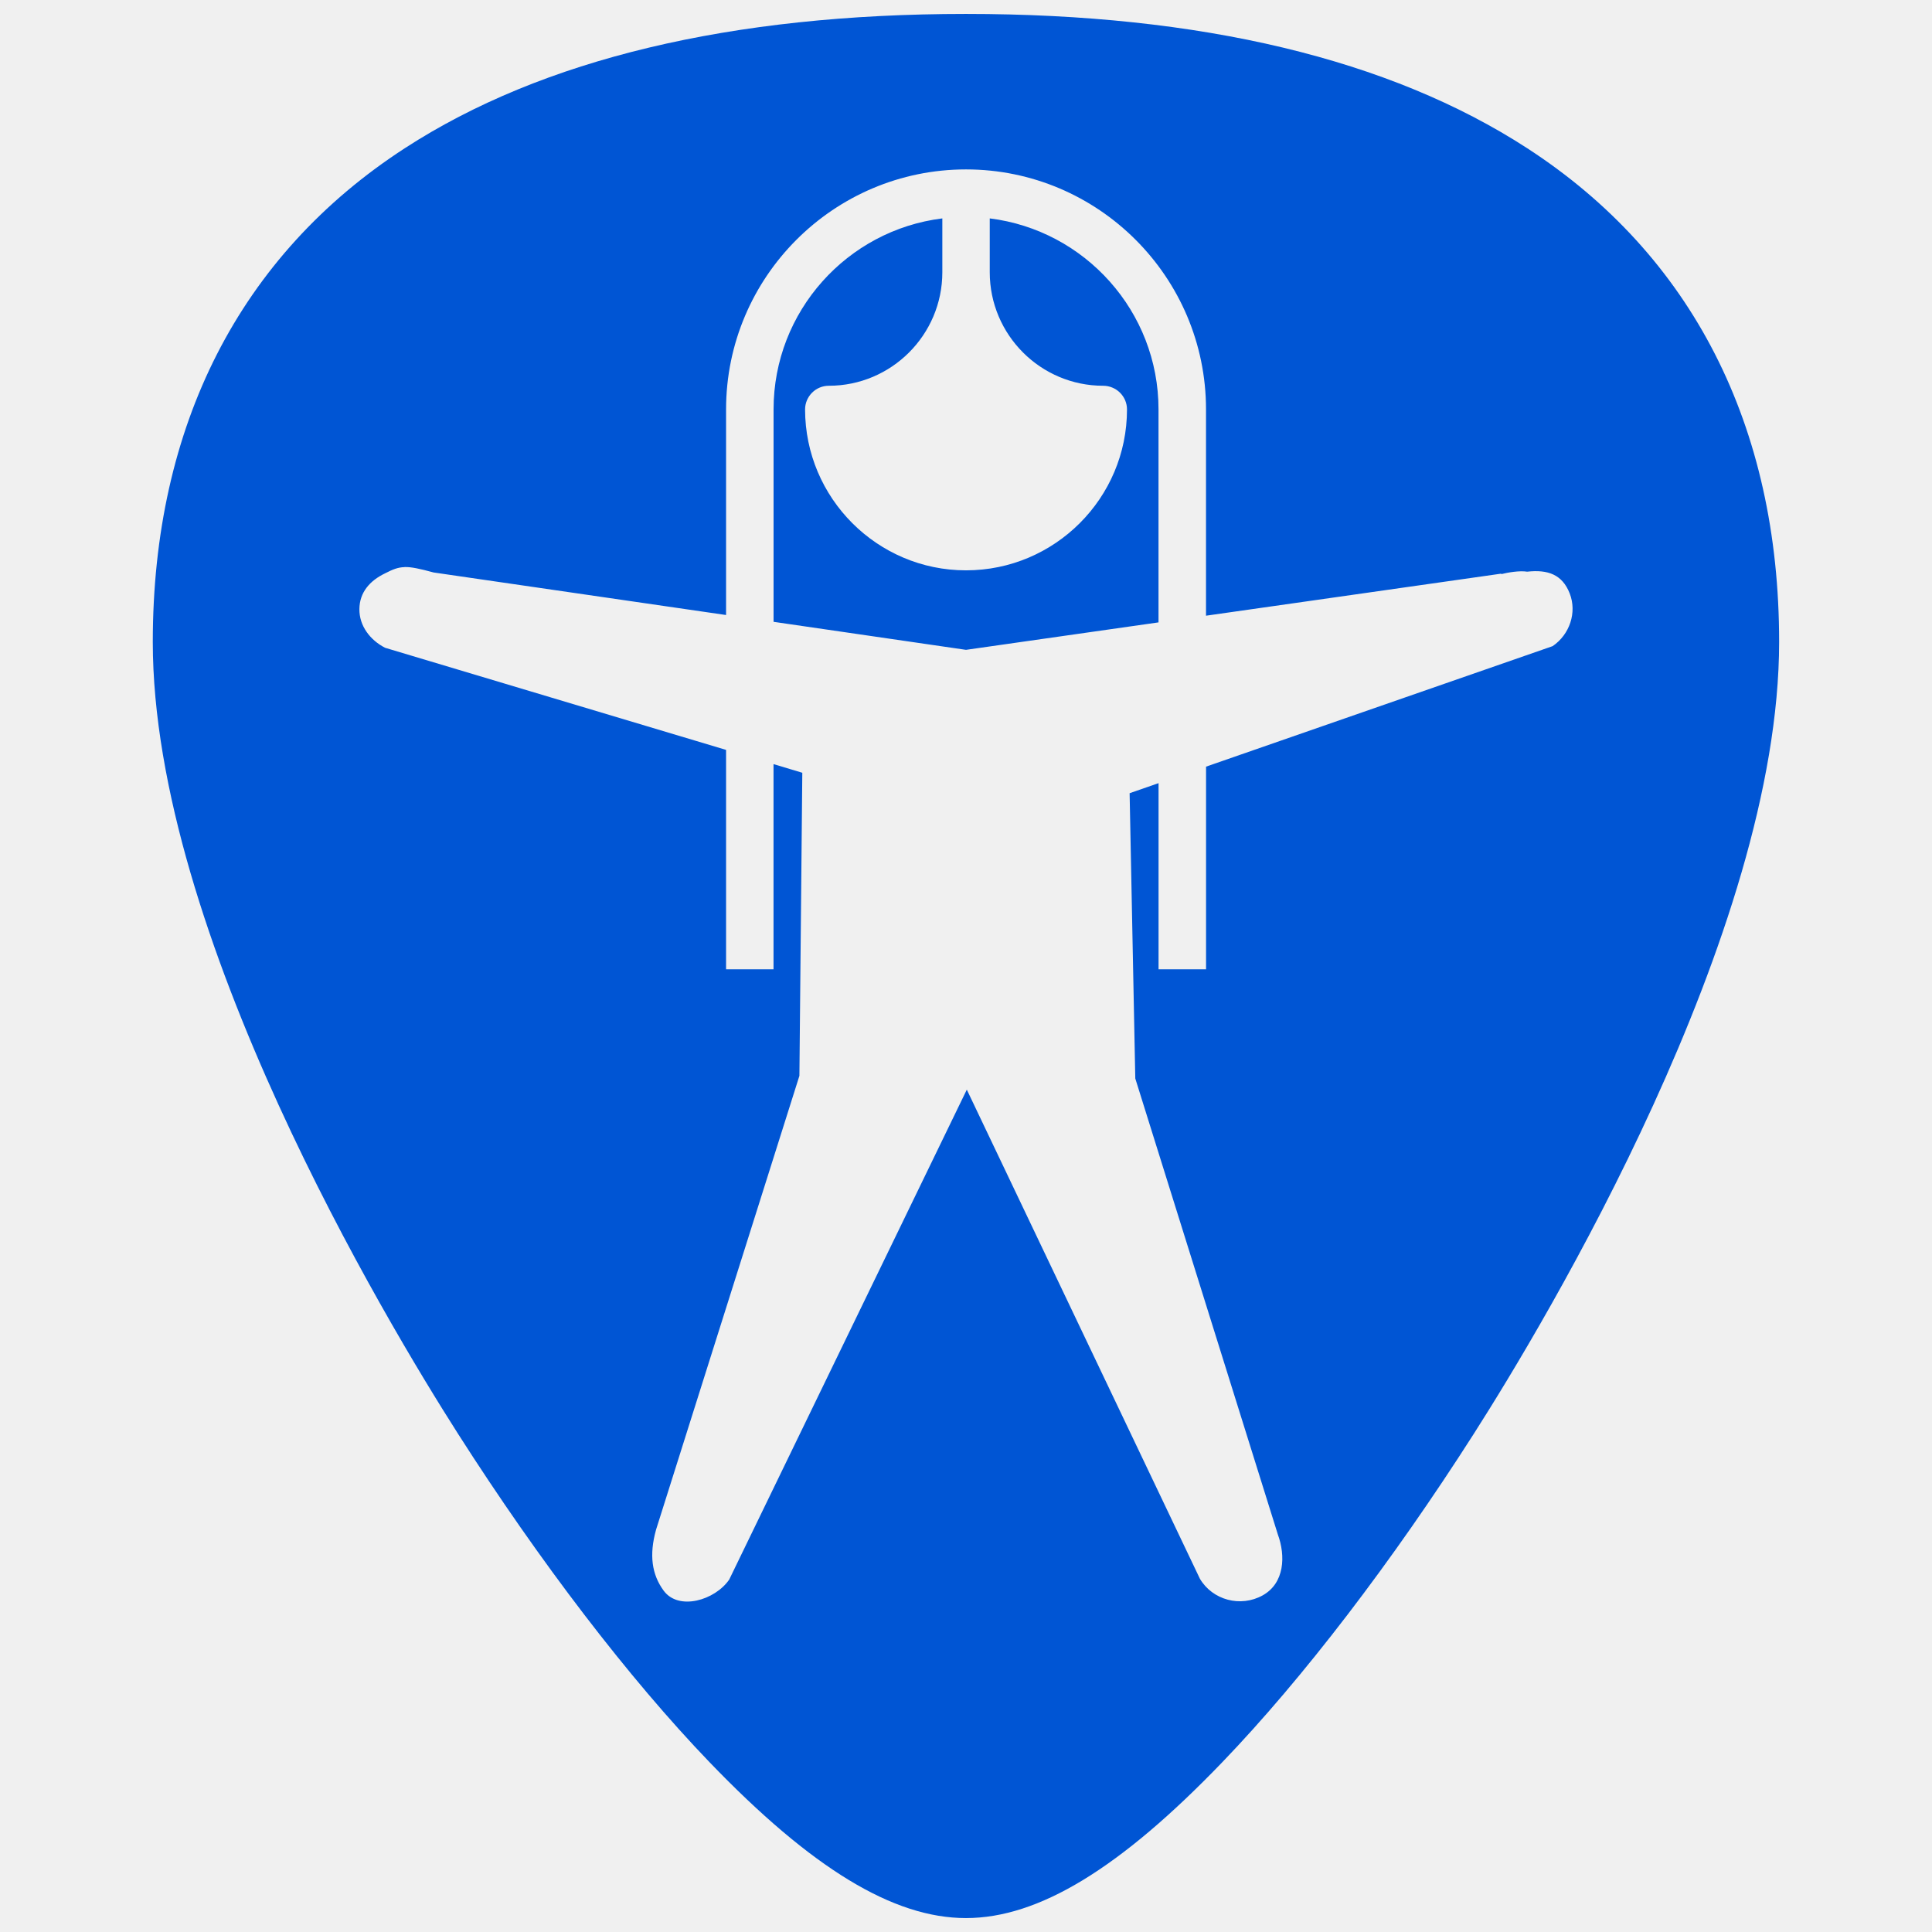
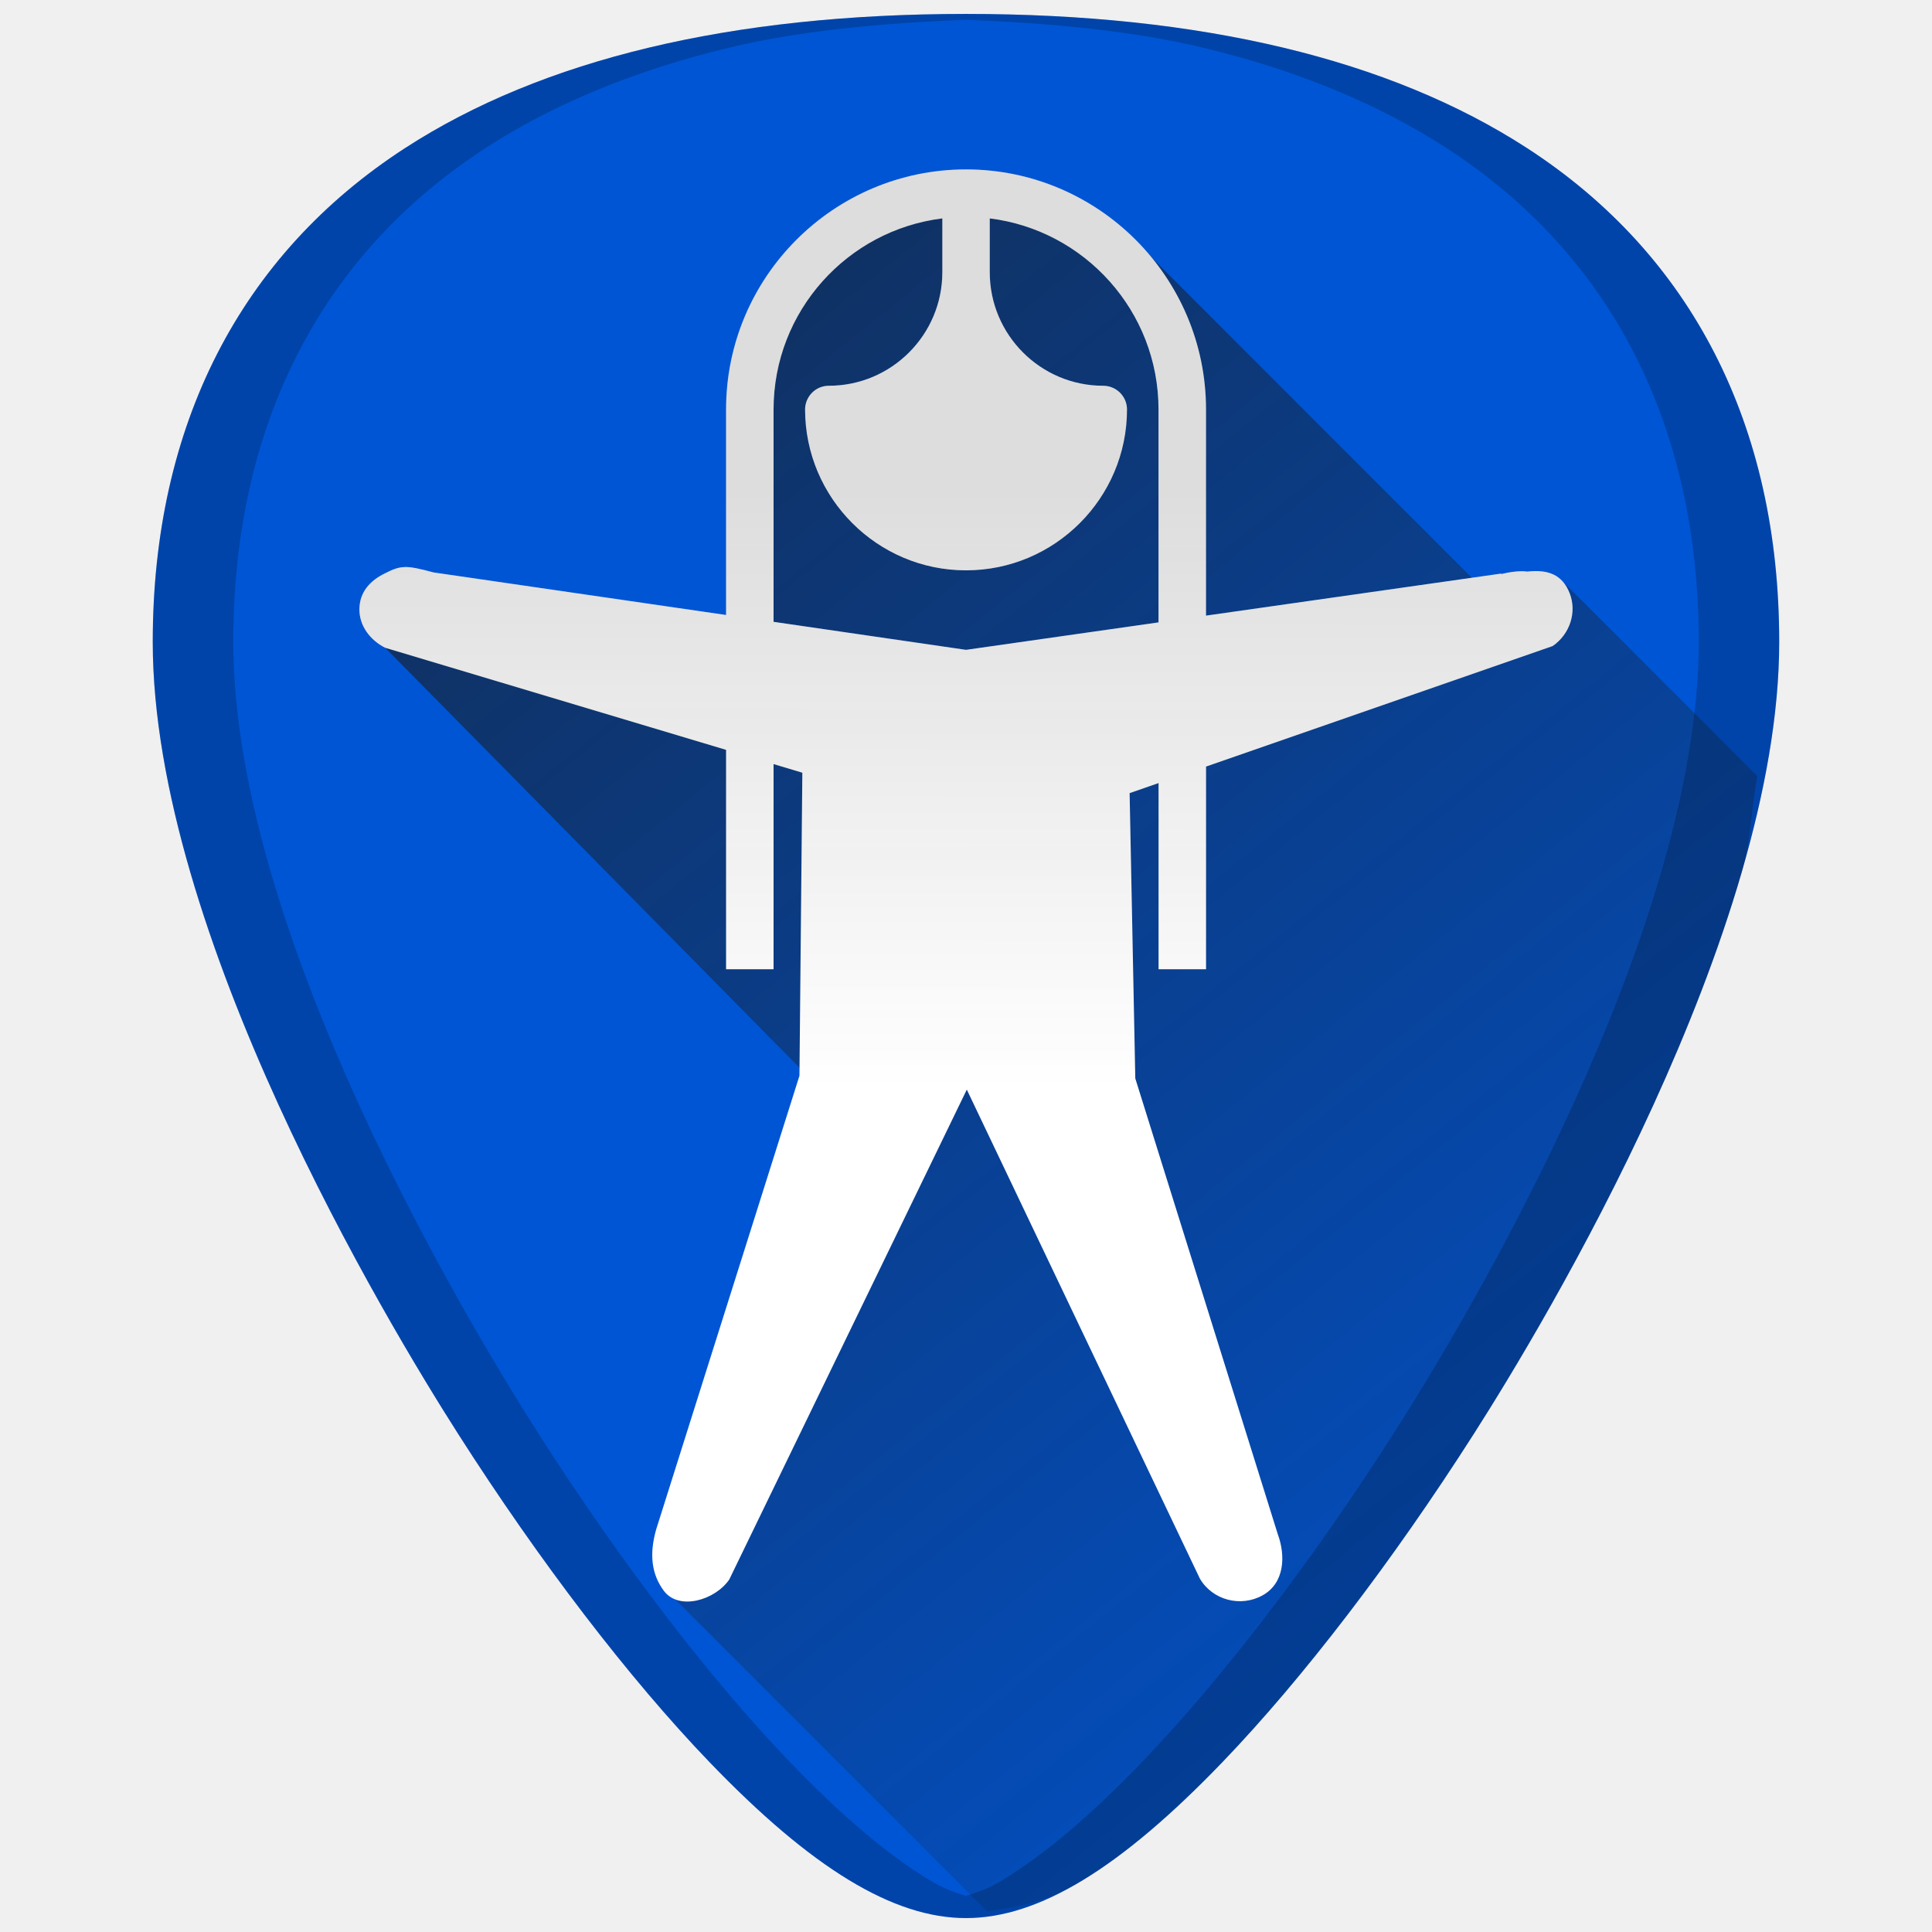
- <svg xmlns="http://www.w3.org/2000/svg" version="1.1" id="Capa_1" x="0px" y="0px" viewBox="0 0 48 48" xml:space="preserve" width="48" height="48">
-   <defs id="defs39" />
+ <svg xmlns="http://www.w3.org/2000/svg" xmlns:xlink="http://www.w3.org/1999/xlink" version="1.1" id="Capa_1" x="0px" y="0px" viewBox="0 0 48 48" xml:space="preserve" width="48" height="48">
+   <defs id="defs39">
+     <linearGradient id="linearGradient932">
+       <stop style="stop-color:#1a1a1a;stop-opacity:1;" offset="0" id="stop928" />
+       <stop style="stop-color:#1a1a1a;stop-opacity:0;" offset="1" id="stop930" />
+     </linearGradient>
+     <linearGradient xlink:href="#linearGradient932" id="linearGradient934" x1="9.435" y1="5.216" x2="43.394" y2="47.276" gradientUnits="userSpaceOnUse" />
+     <linearGradient xlink:href="#linearGradient932" id="linearGradient981" gradientUnits="userSpaceOnUse" x1="24.036" y1="12.15" x2="24.02" y2="27.072" />
+   </defs>
  <g id="g6" transform="translate(0,-464)">
</g>
  <g id="g8" transform="translate(0,-464)">
</g>
  <g id="g10" transform="translate(0,-464)">
</g>
  <g id="g12" transform="translate(0,-464)">
</g>
  <g id="g14" transform="translate(0,-464)">
</g>
  <g id="g16" transform="translate(0,-464)">
</g>
  <g id="g18" transform="translate(0,-464)">
</g>
  <g id="g20" transform="translate(0,-464)">
</g>
  <g id="g22" transform="translate(0,-464)">
</g>
  <g id="g24" transform="translate(0,-464)">
</g>
  <g id="g26" transform="translate(0,-464)">
</g>
  <g id="g28" transform="translate(0,-464)">
</g>
  <g id="g30" transform="translate(0,-464)">
</g>
  <g id="g32" transform="translate(0,-464)">
</g>
  <g id="g34" transform="translate(0,-464)">
</g>
-   <path style="fill:#0055d4;stroke-width:0.092" d="m 24,0.346 c -5.833,0 -10.522,1.12 -13.936,3.332 -4.101,2.657 -6.268,6.902 -6.268,12.271 0,7.227 5.804,16.885 7.584,19.674 2.032,3.183 4.25,6.08 6.246,8.156 2.542,2.644 4.568,3.875 6.373,3.875 1.805,0 3.829,-1.231 6.371,-3.875 1.996,-2.076 4.214,-4.973 6.246,-8.156 1.78,-2.788 7.586,-12.447 7.586,-19.674 C 44.203,10.579 42.037,6.335 37.936,3.678 34.522,1.466 29.833,0.346 24,0.346 Z m 0,3.863 c 3.288,0 5.963,2.675 5.963,5.963 v 0.385 4.74 l 7.336,-1.045 v 0.012 c 0.161,-0.042 0.458,-0.091 0.643,-0.061 0.515,-0.057 0.873,0.07 1.057,0.541 0.184,0.471 8.25e-4,1.019 -0.424,1.309 l -8.611,2.994 v 5.035 h -1.18 v -4.625 l -0.719,0.25 0.141,7.088 3.541,11.326 c 0.196,0.532 0.171,1.211 -0.377,1.516 -0.548,0.304 -1.245,0.118 -1.559,-0.414 L 24.02,27.072 18.117,39.244 c -0.352,0.514 -1.257,0.783 -1.629,0.275 -0.294,-0.401 -0.364,-0.885 -0.188,-1.516 l 3.561,-11.275 0.072,-7.529 -0.715,-0.215 v 5.098 H 18.039 V 18.631 L 9.568,16.094 c -0.377,-0.193 -0.644,-0.549 -0.639,-0.963 0.005,-0.414 0.257,-0.703 0.639,-0.887 0.191,-0.098 0.318,-0.15 0.484,-0.154 v -0.002 c 0.166,-0.004 0.372,0.04 0.721,0.135 l 7.266,1.057 V 10.965 10.172 C 18.039,6.884 20.713,4.209 24,4.209 Z M 23.412,5.426 C 21.052,5.717 19.219,7.734 19.219,10.172 v 1.033 4.244 L 24,16.145 l 4.783,-0.682 v -4.248 -1.043 c 0,-2.438 -1.833,-4.454 -4.193,-4.746 v 1.338 c 0,1.555 1.264,2.82 2.818,2.82 0.156,0 0.307,0.062 0.418,0.172 C 27.937,9.867 28,10.015 28,10.172 c -7.9e-5,2.204 -1.795,3.998 -4,3.998 -2.203,0 -3.996,-1.794 -3.998,-3.998 -7.9e-5,-0.156 0.063,-0.305 0.174,-0.416 0.111,-0.111 0.26,-0.172 0.416,-0.172 1.555,0 2.82,-1.265 2.82,-2.82 z" id="path878" />
+   <g id="g894">
+     <path id="path837" d="m 24.001,0.346 c -5.833,0 -10.522,1.12 -13.936,3.332 -4.101,2.657 -6.27,6.902 -6.27,12.271 0,7.227 5.806,16.885 7.586,19.674 2.032,3.183 4.25,6.08 6.246,8.156 2.542,2.644 4.568,3.875 6.373,3.875 1.805,0 3.829,-1.231 6.371,-3.875 1.996,-2.076 4.214,-4.973 6.246,-8.156 C 38.398,32.835 44.204,23.176 44.204,15.949 44.204,10.579 42.038,6.335 37.937,3.678 34.523,1.466 29.834,0.346 24.001,0.346 Z" style="fill:#0055d4;fill-opacity:1;stroke-width:0.092" />
+     <path id="path892" d="m 21.297,5.273 -2.662,2.863 -0.268,4.125 0.135,4.193 -3.506,-0.143 -2.525,-0.83 -2.902,0.611 11.607,11.766 -4.422,11.857 7.768,7.768 c 0.758,-0.091 1.527,-0.252 2.389,-0.775 1.049,-0.638 2.19,-1.607 3.461,-2.93 1.996,-2.076 4.214,-4.973 6.246,-8.156 0.89,-1.394 2.787,-4.505 4.461,-8.172 0.837,-1.833 1.619,-3.806 2.191,-5.771 0.239,-0.822 0.236,-1.588 0.391,-2.396 l -4.789,-4.789 -1.271,0.895 -9.223,-9.225 0.119,0.383 -1.941,-1.207 -1.965,0.086 z" style="opacity:0.7;fill:url(#linearGradient934);fill-opacity:1;stroke:none;stroke-width:1px;stroke-linecap:butt;stroke-linejoin:miter;stroke-opacity:1" />
+     <path id="path1374" d="m 24,4.209 c -3.287,0 -5.961,2.675 -5.961,5.963 v 0.793 4.314 l -7.266,-1.057 c -0.349,-0.094 -0.554,-0.139 -0.721,-0.135 v 0.002 c -0.166,0.004 -0.293,0.057 -0.484,0.154 -0.382,0.183 -0.633,0.473 -0.639,0.887 -0.005,0.414 0.261,0.77 0.639,0.963 l 8.471,2.537 v 5.451 h 1.18 v -5.098 l 0.715,0.215 -0.072,7.529 -3.561,11.275 c -0.177,0.631 -0.107,1.115 0.188,1.516 0.372,0.508 1.277,0.239 1.629,-0.275 l 5.902,-12.172 5.791,12.15 c 0.313,0.533 1.011,0.719 1.559,0.414 0.548,-0.305 0.573,-0.983 0.377,-1.516 l -3.541,-11.326 -0.141,-7.088 0.719,-0.25 v 4.625 h 1.18 v -5.035 l 8.611,-2.994 c 0.425,-0.29 0.608,-0.837 0.424,-1.309 -0.184,-0.471 -0.541,-0.598 -1.057,-0.541 -0.184,-0.03 -0.482,0.019 -0.643,0.061 v -0.012 l -7.336,1.045 V 10.557 10.172 C 29.963,6.884 27.288,4.209 24,4.209 Z m -0.588,1.217 v 1.338 c 0,1.555 -1.265,2.82 -2.82,2.82 -0.156,0 -0.305,0.061 -0.416,0.172 -0.11,0.111 -0.174,0.26 -0.174,0.416 0.002,2.204 1.795,3.998 3.998,3.998 2.205,0 4,-1.794 4,-3.998 0,-0.156 -0.063,-0.305 -0.174,-0.416 -0.111,-0.11 -0.262,-0.172 -0.418,-0.172 -1.555,0 -2.818,-1.266 -2.818,-2.82 V 5.426 c 2.361,0.292 4.193,2.308 4.193,4.746 v 1.043 4.248 L 24,16.145 19.219,15.449 v -4.244 -1.033 c 0,-2.438 1.833,-4.455 4.193,-4.746 z" style="fill:#ffffff;fill-opacity:1;stroke-width:0.525" />
+     <path id="path1374-7" d="m 24,4.209 c -3.287,0 -5.961,2.675 -5.961,5.963 v 0.793 4.314 l -7.266,-1.057 c -0.349,-0.094 -0.554,-0.139 -0.721,-0.135 v 0.002 c -0.166,0.004 -0.293,0.057 -0.484,0.154 -0.382,0.183 -0.633,0.473 -0.639,0.887 -0.005,0.414 0.261,0.77 0.639,0.963 l 8.471,2.537 v 5.451 h 1.18 v -5.098 l 0.715,0.215 -0.072,7.529 -3.561,11.275 c -0.177,0.631 -0.107,1.115 0.188,1.516 0.372,0.508 1.277,0.239 1.629,-0.275 l 5.902,-12.172 5.791,12.15 c 0.313,0.533 1.011,0.719 1.559,0.414 0.548,-0.305 0.573,-0.983 0.377,-1.516 l -3.541,-11.326 -0.141,-7.088 0.719,-0.25 v 4.625 h 1.18 v -5.035 l 8.611,-2.994 c 0.425,-0.29 0.608,-0.837 0.424,-1.309 -0.184,-0.471 -0.541,-0.598 -1.057,-0.541 -0.184,-0.03 -0.482,0.019 -0.643,0.061 v -0.012 l -7.336,1.045 V 10.557 10.172 C 29.963,6.884 27.288,4.209 24,4.209 Z M 23.412,5.426 V 6.764 c 0,1.555 -1.265,2.82 -2.82,2.82 -0.156,0 -0.305,0.061 -0.416,0.172 -0.11,0.111 -0.174,0.26 -0.174,0.416 0.002,2.204 1.795,3.998 3.998,3.998 2.205,0 4,-1.794 4,-3.998 0,-0.156 -0.063,-0.305 -0.174,-0.416 -0.111,-0.11 -0.262,-0.172 -0.418,-0.172 -1.555,0 -2.818,-1.266 -2.818,-2.82 V 5.426 c 2.361,0.292 4.193,2.308 4.193,4.746 v 1.043 4.248 L 24,16.145 19.219,15.449 v -4.244 -1.033 c 0,-2.438 1.833,-4.455 4.193,-4.746 z" style="opacity:0.15;fill:url(#linearGradient981);fill-opacity:1;stroke-width:0.525" />
+     <path id="path4588" d="m 24.001,0.346 c -5.833,0 -10.522,1.12 -13.936,3.332 -4.101,2.657 -6.27,6.902 -6.27,12.271 0,7.227 5.806,16.885 7.586,19.674 2.032,3.183 4.25,6.08 6.246,8.156 2.542,2.644 4.568,3.875 6.373,3.875 1.805,0 3.829,-1.231 6.371,-3.875 1.996,-2.076 4.214,-4.973 6.246,-8.156 C 38.398,32.835 44.204,23.176 44.204,15.949 44.204,10.579 42.038,6.335 37.937,3.678 34.523,1.466 29.834,0.346 24.001,0.346 Z m 0,0.145 c 2.112,0.085 4.119,0.272 5.875,0.691 1.164,0.278 2.253,0.627 3.264,1.043 1.011,0.416 1.944,0.9 2.797,1.453 1.025,0.664 1.929,1.428 2.709,2.283 0.78,0.855 1.436,1.804 1.963,2.836 0.527,1.032 0.926,2.149 1.193,3.344 0.267,1.195 0.402,2.466 0.402,3.809 0,1.807 -0.363,3.765 -0.936,5.73 -0.572,1.965 -1.352,3.938 -2.189,5.771 -1.674,3.667 -3.571,6.778 -4.461,8.172 -2.032,3.183 -4.25,6.08 -6.246,8.156 -1.271,1.322 -2.414,2.291 -3.463,2.93 -0.319,0.194 -0.618,0.307 -0.91,0.391 -0.292,-0.084 -0.59,-0.197 -0.908,-0.391 -1.05,-0.638 -2.192,-1.608 -3.463,-2.93 -1.996,-2.076 -4.214,-4.973 -6.246,-8.156 C 12.492,34.229 10.595,31.118 8.921,27.451 8.084,25.618 7.304,23.645 6.731,21.68 6.159,19.714 5.796,17.756 5.796,15.949 c 0,-1.342 0.135,-2.614 0.402,-3.809 C 6.466,10.946 6.866,9.829 7.394,8.797 7.921,7.765 8.576,6.816 9.356,5.961 10.136,5.105 11.04,4.342 12.065,3.678 c 0.853,-0.553 1.786,-1.037 2.797,-1.453 1.011,-0.416 2.1,-0.765 3.264,-1.043 1.756,-0.42 3.763,-0.607 5.875,-0.691 z" style="opacity:0.2;fill:#000000;stroke-width:0.092" />
+   </g>
</svg>
